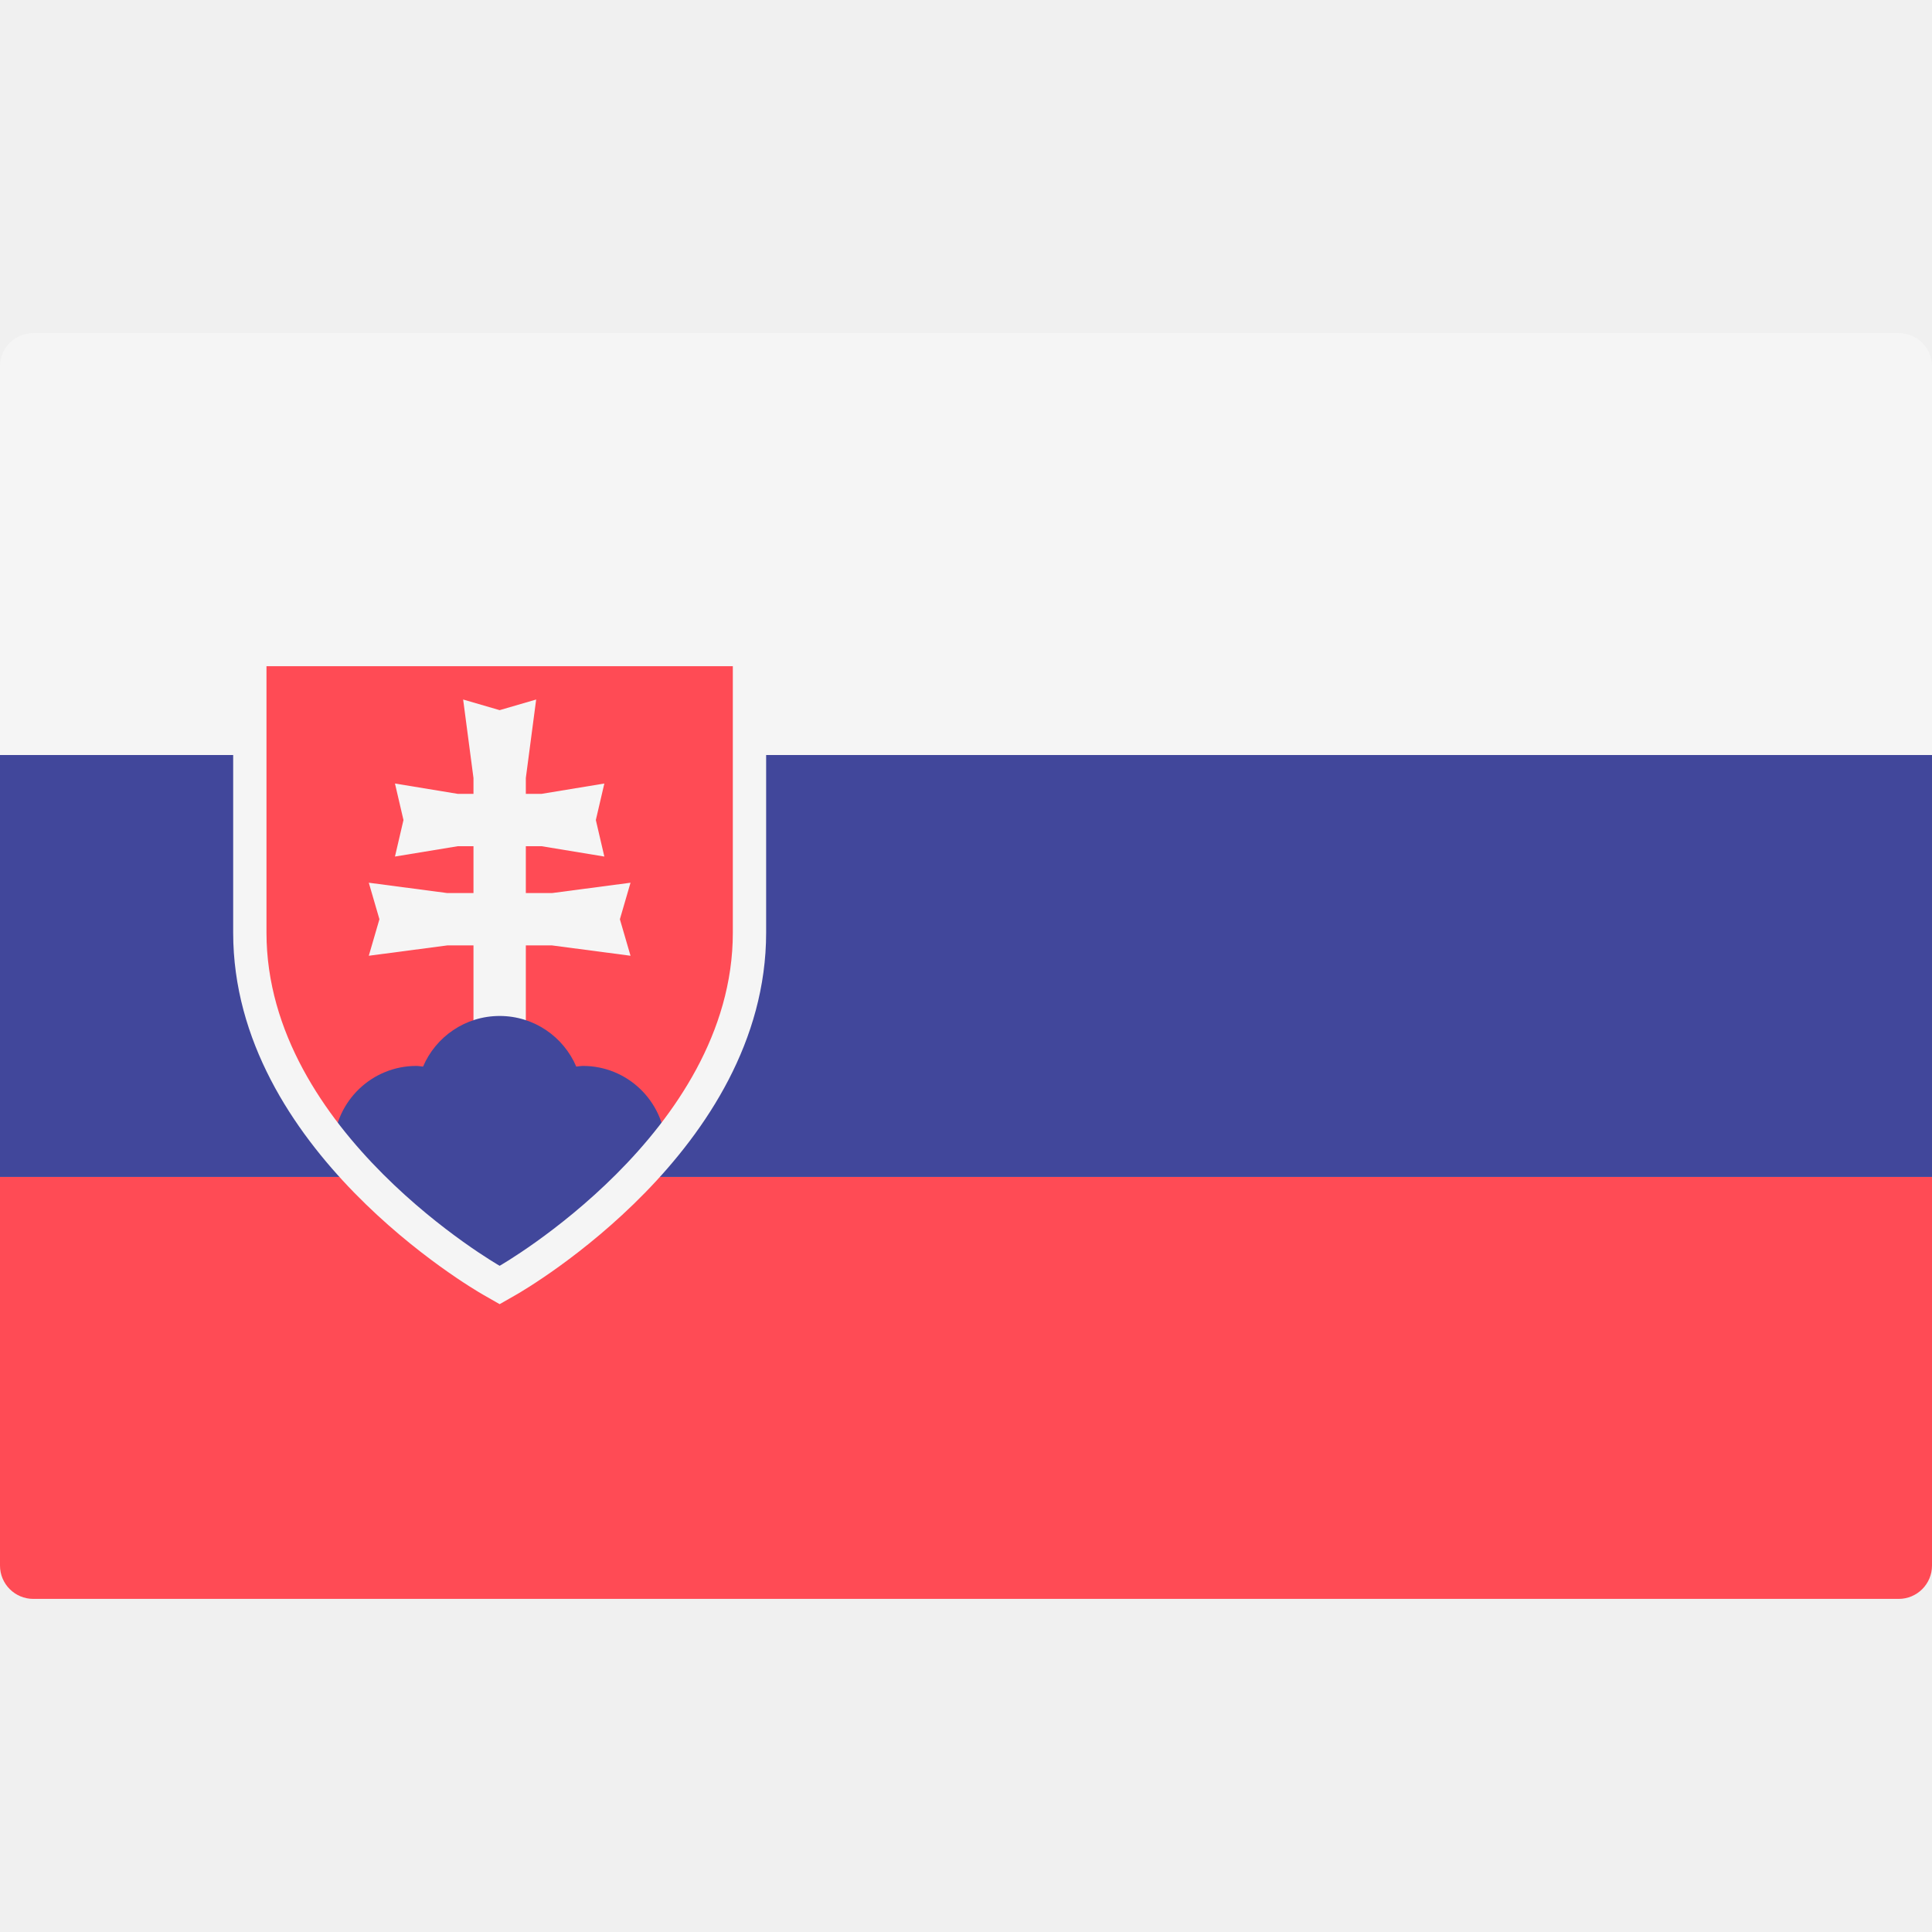
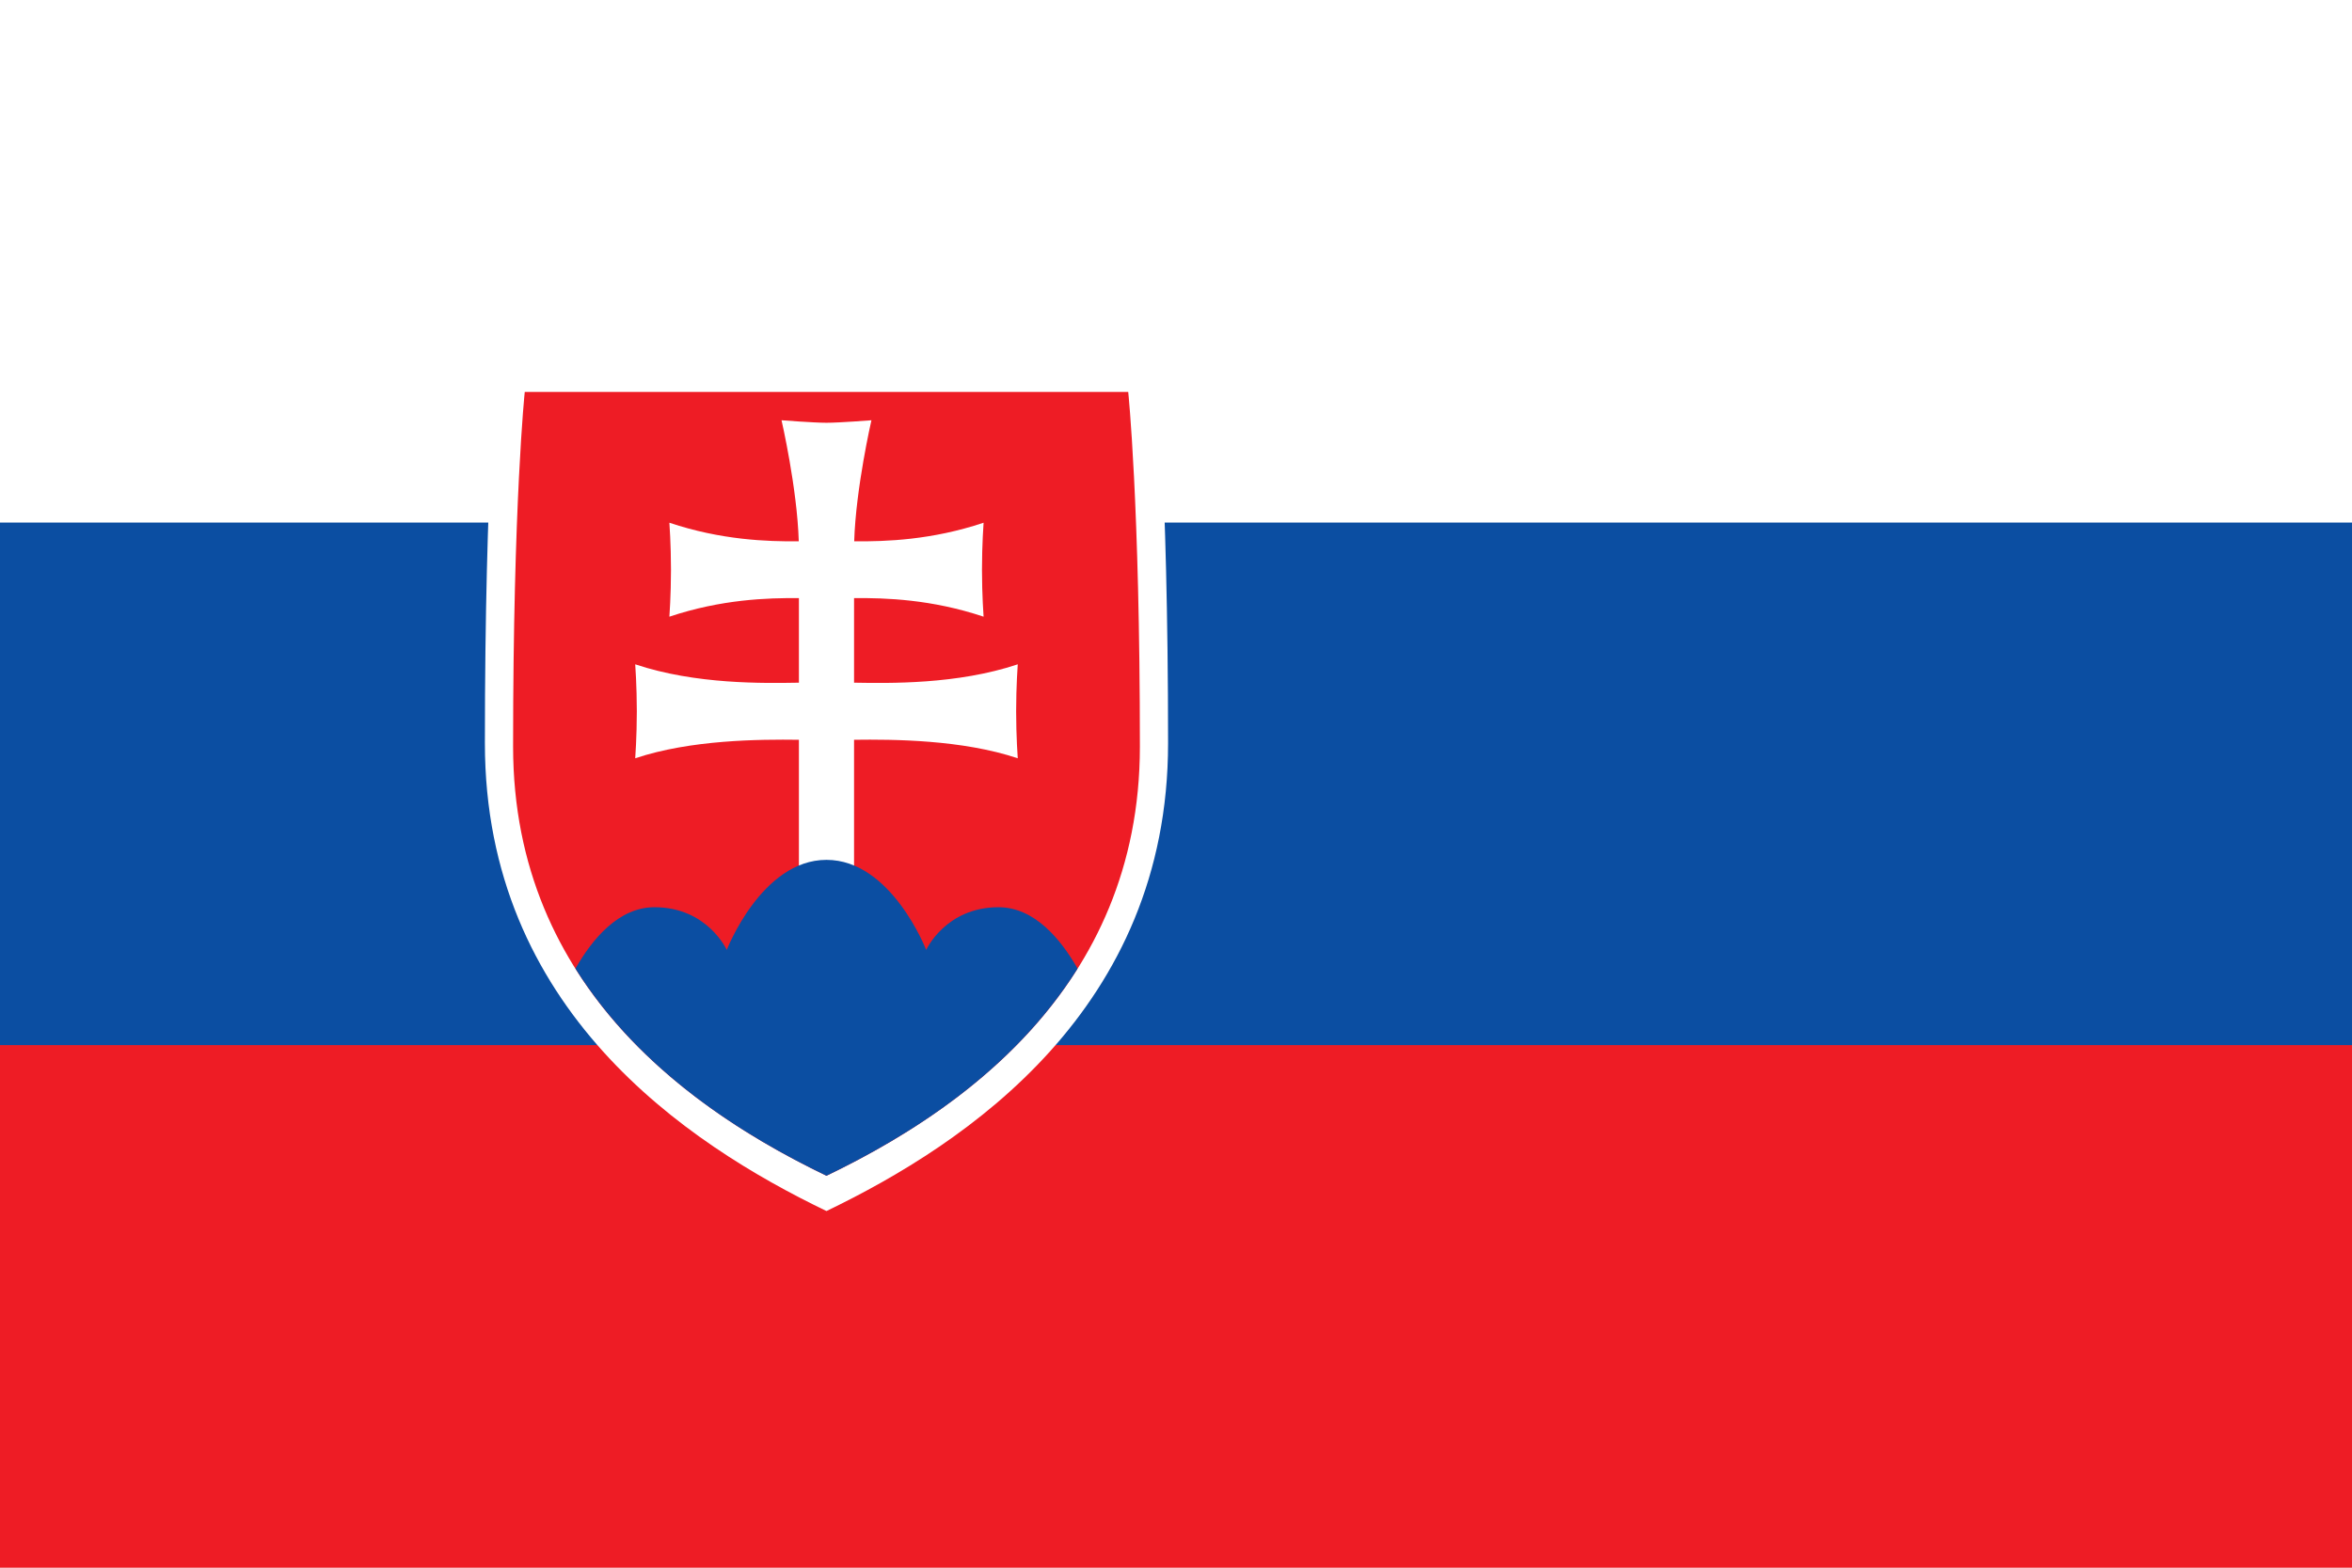
- <svg xmlns="http://www.w3.org/2000/svg" version="1.1" id="Layer_1" x="0px" y="0px" viewBox="0 0 512 512" style="enable-background:new 0 0 512 512;" xml:space="preserve">
-   <path style="fill:#F5F5F5;" d="M512,200.092H0V97.103c0-4.875,3.953-8.828,8.828-8.828h494.345c4.875,0,8.828,3.953,8.828,8.828  V200.092z" />
-   <path style="fill:#FF4B55;" d="M503.172,423.724H8.828c-4.875,0-8.828-3.953-8.828-8.828V311.908h512v102.988  C512,419.772,508.047,423.724,503.172,423.724z" />
-   <rect y="200.088" style="fill:#41479B;" width="512" height="111.812" />
-   <path style="fill:#FF4B55;" d="M130.225,339.285c-2.613-1.501-64.018-37.216-64.018-92.113v-75.034h132.414v75.034  c0,54.897-61.405,90.612-64.018,92.113l-2.189,1.249L130.225,339.285z" />
-   <polygon style="fill:#F5F5F5;" points="167.094,233.931 146.285,236.672 139.35,236.672 139.35,224.254 143.511,224.254   160.157,226.995 157.903,217.318 160.157,207.641 143.511,210.381 139.35,210.381 139.35,206.187 142.09,185.379 132.414,188.198   122.738,185.379 125.478,206.187 125.478,210.381 121.315,210.381 104.67,207.641 106.924,217.318 104.67,226.995 121.315,224.254   125.478,224.254 125.478,236.672 118.542,236.672 97.734,233.931 100.552,243.607 97.734,253.284 118.542,250.543 125.478,250.543   125.478,282.483 139.35,282.483 139.35,250.543 146.285,250.543 167.094,253.284 164.276,243.607 " />
-   <path style="fill:#41479B;" d="M132.414,269.241c-9.118,0-16.938,5.532-20.302,13.419c-0.594-0.049-1.162-0.178-1.767-0.178  c-11.751,0-21.266,9.21-21.94,20.791c17.875,22.004,40.264,35.116,41.82,36.011l2.189,1.25l2.189-1.25  c1.556-0.895,23.945-14.006,41.82-36.011c-0.674-11.581-10.189-20.791-21.94-20.791c-0.605,0-1.173,0.129-1.767,0.178  C149.352,274.773,141.532,269.241,132.414,269.241z" />
-   <path style="fill:#F5F5F5;" d="M194.207,176.552c0,0,0,52.966,0,70.621c0,52.966-61.793,88.276-61.793,88.276  s-61.793-35.31-61.793-88.276c0-17.655,0-70.621,0-70.621H194.207 M203.034,167.724h-8.828H70.621h-8.828v8.828v70.621  c0,57.428,63.537,94.394,66.241,95.94l4.38,2.503l4.38-2.503c2.705-1.546,66.241-38.513,66.241-95.94v-70.621V167.724  L203.034,167.724z" />
+ <svg xmlns="http://www.w3.org/2000/svg" version="1.1" id="Слой_1" x="0px" y="0px" width="600px" height="400px" viewBox="0 0 600 400" enable-background="new 0 0 600 400" xml:space="preserve">
+   <rect fill="#EE1C25" width="600" height="400" />
+   <rect fill="#0B4EA2" width="600" height="266.666" />
+   <rect fill="#FFFFFF" width="600" height="133.333" />
  <g>
- </g>
-   <g>
- </g>
-   <g>
- </g>
-   <g>
- </g>
-   <g>
- </g>
-   <g>
- </g>
-   <g>
- </g>
-   <g>
- </g>
-   <g>
- </g>
-   <g>
- </g>
-   <g>
- </g>
-   <g>
- </g>
-   <g>
- </g>
-   <g>
- </g>
-   <g>
- </g>
+     <path fill="#FFFFFF" d="M210.837,309c-35.854-17.271-87.14-51.55-87.14-119.355c0-67.807,3.242-98.645,3.242-98.645h83.897h83.9   c0,0,3.242,30.837,3.242,98.645C297.979,257.45,246.693,291.729,210.837,309z" />
+     <path fill="#EE1C25" d="M210.837,300c-32.893-15.845-79.944-47.293-79.944-109.5c0-62.209,2.974-90.5,2.974-90.5h76.971h76.973   c0,0,2.976,28.291,2.976,90.5S243.733,284.155,210.837,300L210.837,300z" />
+     <path fill="#FFFFFF" d="M217.872,174.188c8.906,0.145,26.284,0.493,41.757-4.685c0,0-0.408,5.537-0.408,11.987   s0.408,11.987,0.408,11.987c-14.193-4.75-31.72-4.849-41.757-4.721v34.359h-14.069v-34.359   c-10.036-0.127-27.563-0.028-41.756,4.721c0,0,0.409-5.536,0.409-11.987c0-6.45-0.409-11.987-0.409-11.987   c15.473,5.178,32.85,4.829,41.756,4.685V152.61c-8.117-0.071-19.815,0.315-33.042,4.741c0,0,0.409-5.537,0.409-11.988   c0-6.45-0.409-11.986-0.409-11.986c13.207,4.418,24.891,4.813,33.006,4.742c-0.417-13.666-4.398-30.889-4.398-30.889   s8.192,0.641,11.468,0.641c3.279,0,11.469-0.641,11.469-0.641s-3.979,17.225-4.397,30.888c8.116,0.07,19.799-0.323,33.006-4.742   c0,0-0.409,5.537-0.409,11.986c0,6.451,0.409,11.988,0.409,11.988c-13.226-4.426-24.925-4.813-33.042-4.742L217.872,174.188   L217.872,174.188L217.872,174.188z" />
+     <path fill="#0B4EA2" d="M210.834,219.396c-16.565,0-25.438,22.979-25.438,22.979s-4.923-10.896-18.438-10.896   c-9.144,0-15.883,8.134-20.167,15.666c16.636,26.471,43.179,42.805,64.041,52.854c20.866-10.05,47.426-26.38,64.063-52.854   c-4.283-7.532-11.022-15.666-20.167-15.666c-13.516,0-18.458,10.896-18.458,10.896S227.399,219.396,210.834,219.396   L210.834,219.396z" />
+   </g>
</svg>
